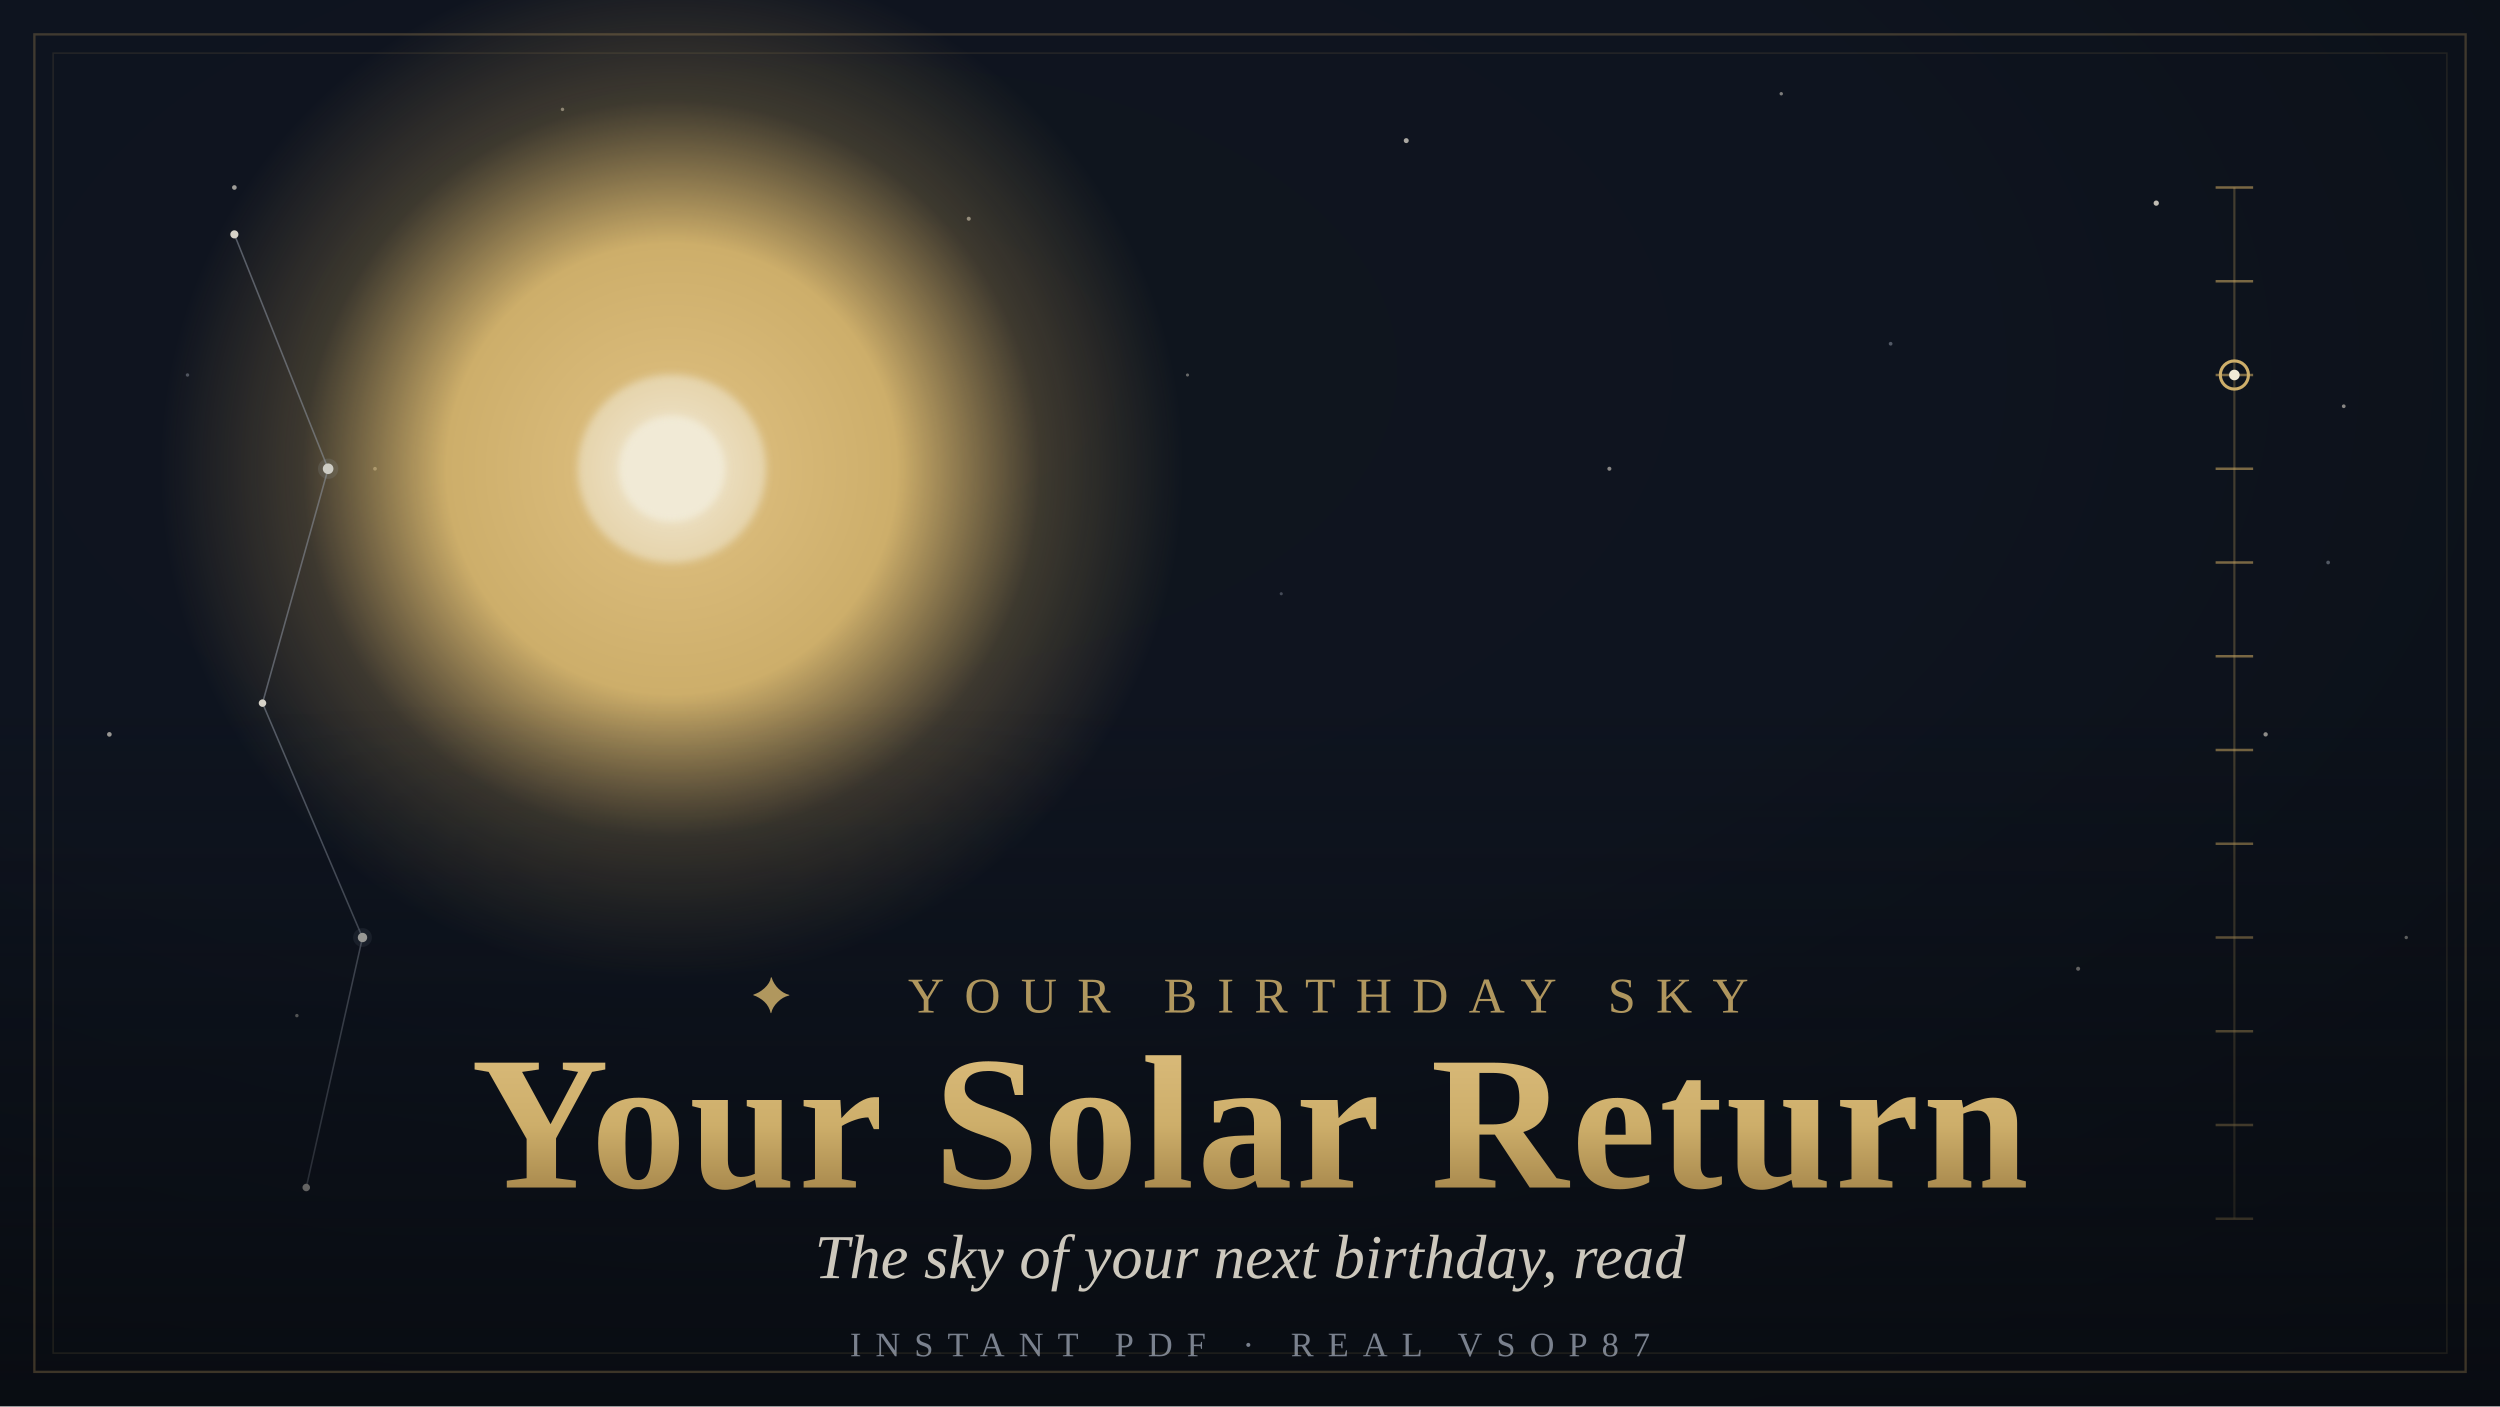
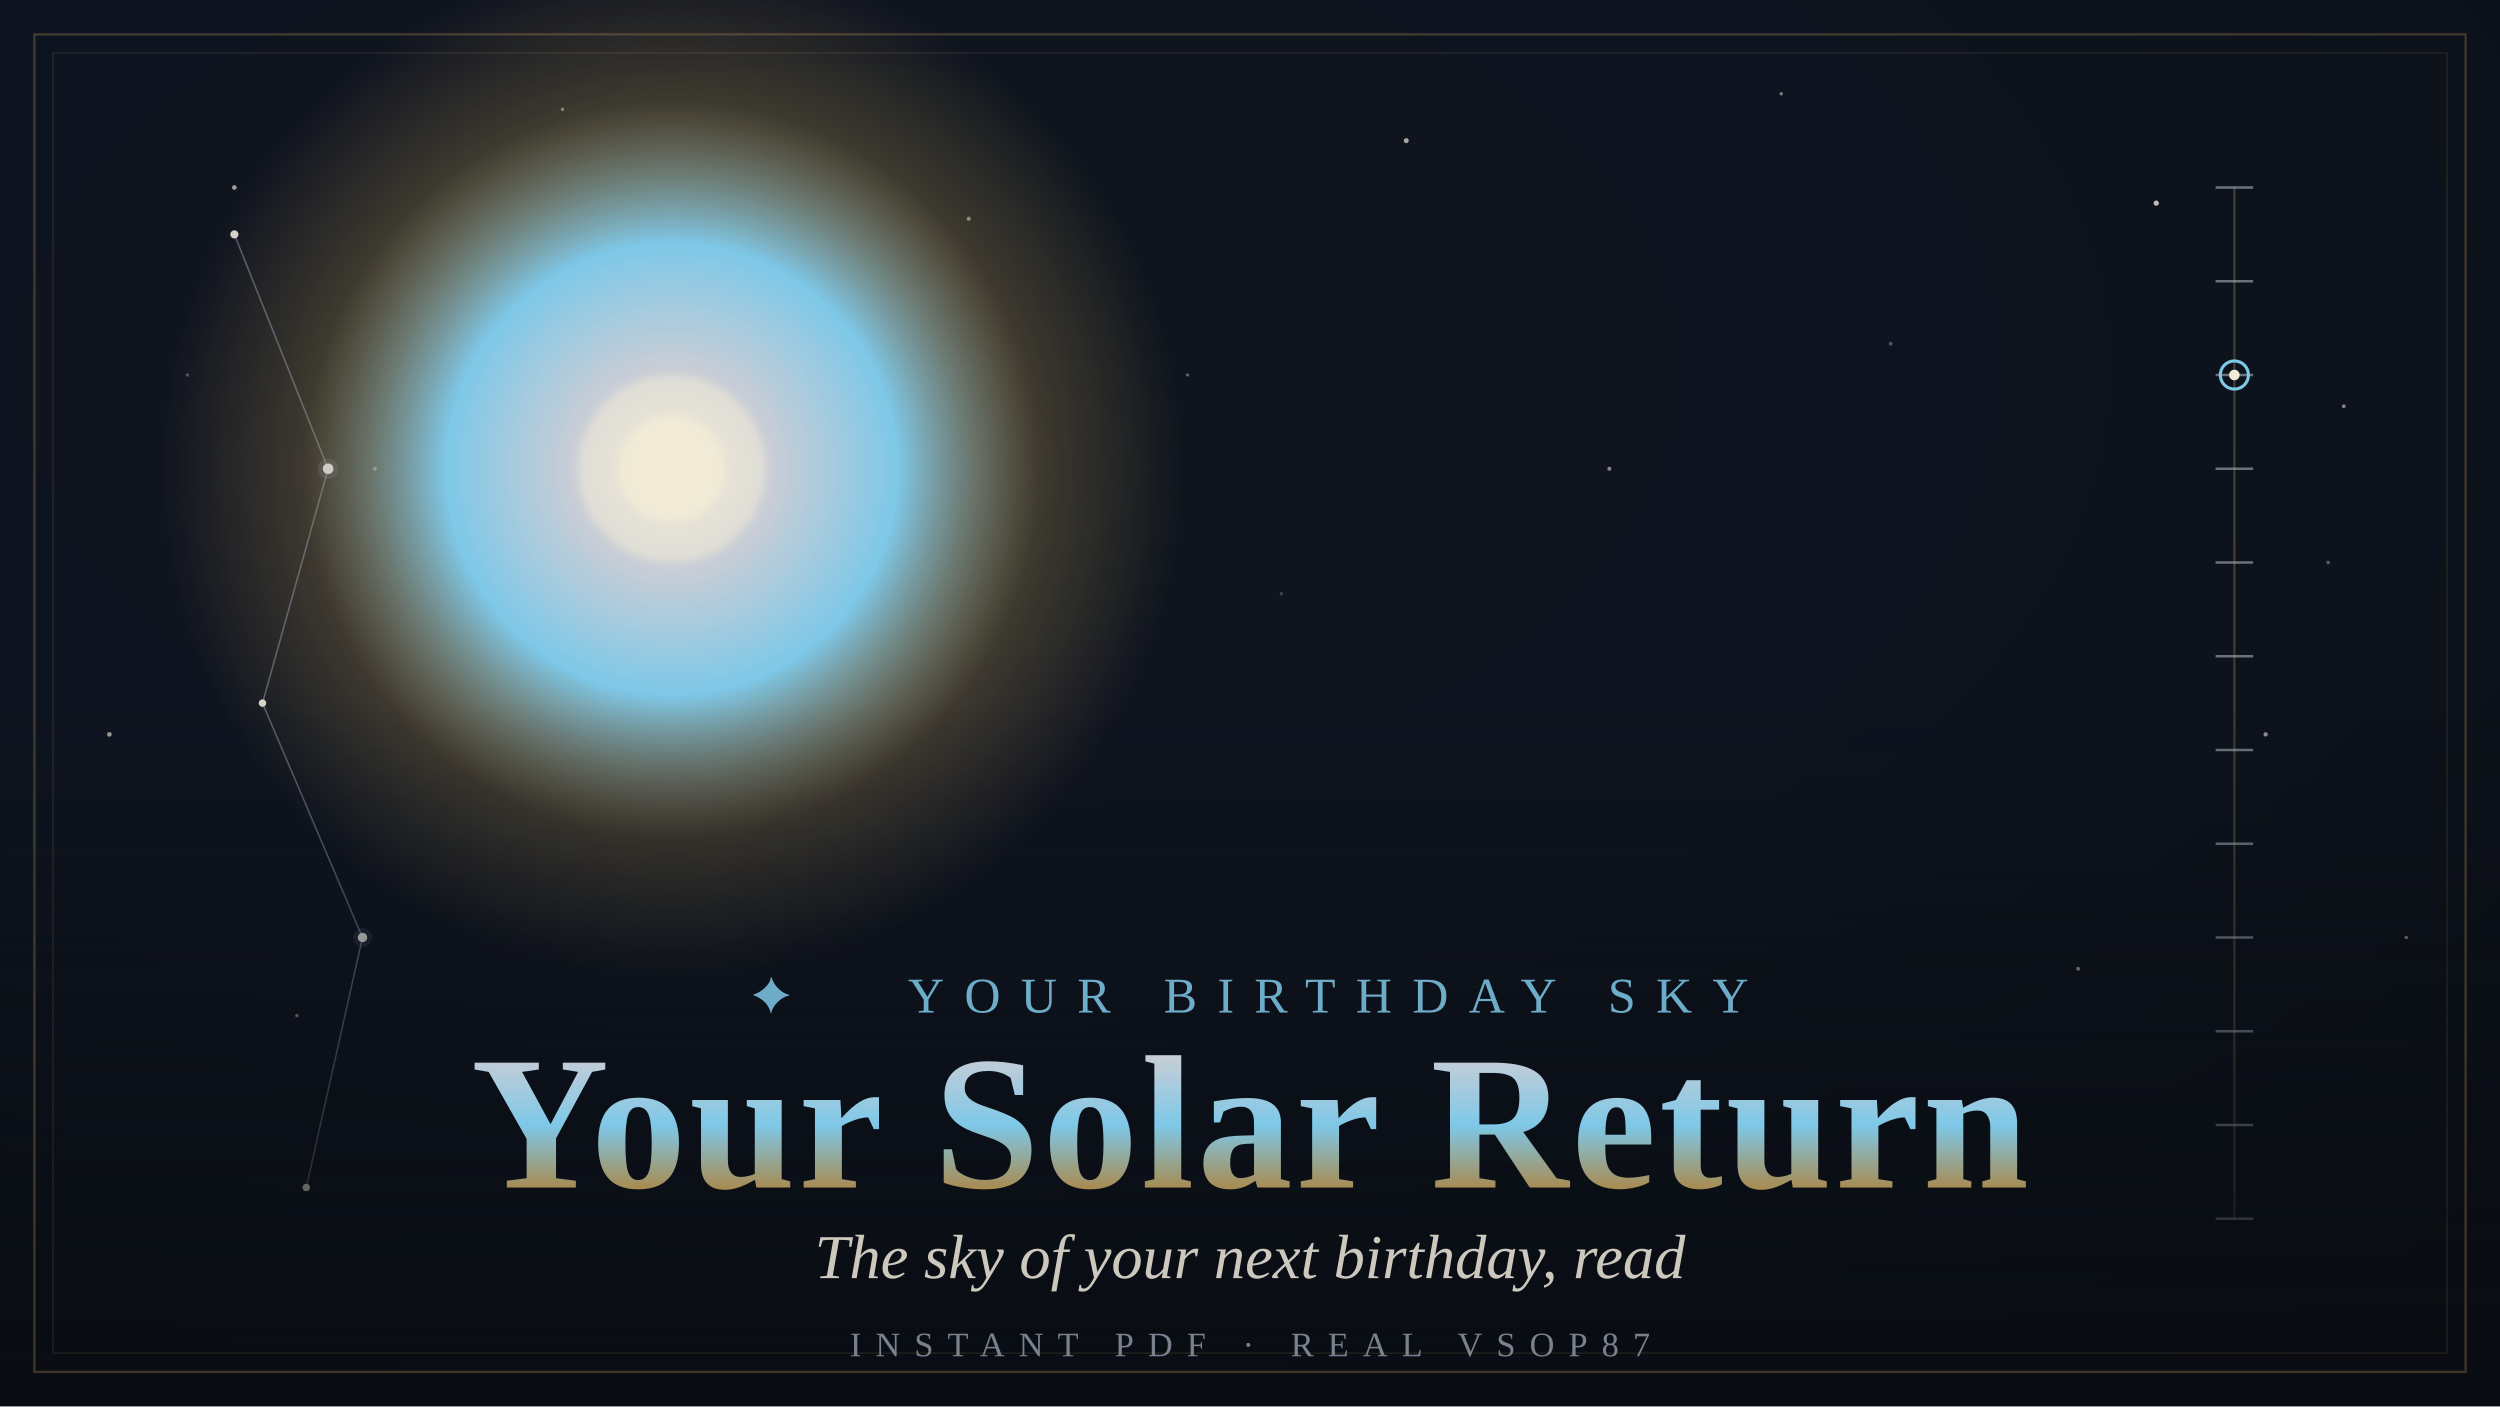
<svg xmlns="http://www.w3.org/2000/svg" viewBox="0 0 1600 900" width="1600" height="900" role="img" aria-label="Your Solar Return — the sky of your next birthday, dated and read">
  <defs>
    <radialGradient id="sr-void" cx="34%" cy="26%" r="95%">
      <stop offset="0%" stop-color="#10151E" />
      <stop offset="46%" stop-color="#0E141F" />
      <stop offset="100%" stop-color="#0A0E14" />
    </radialGradient>
    <radialGradient id="sr-sun" cx="50%" cy="50%" r="50%">
      <stop offset="0%" stop-color="#F1EAD6" />
-       <stop offset="20%" stop-color="#D8B978" />
-       <stop offset="44%" stop-color="#CDAE6A" />
+       <stop offset="20%" stop-color="#C8CDD6" />
+       <stop offset="44%" stop-color="#7EC8E8" />
      <stop offset="72%" stop-color="rgba(194,160,94,0.26)" />
      <stop offset="100%" stop-color="rgba(194,160,94,0)" />
    </radialGradient>
    <linearGradient id="sr-gold" x1="0" y1="0" x2="0" y2="1">
-       <stop offset="0%" stop-color="#D8B978" />
-       <stop offset="52%" stop-color="#CDAE6A" />
+       <stop offset="0%" stop-color="#C8CDD6" />
+       <stop offset="52%" stop-color="#7EC8E8" />
      <stop offset="100%" stop-color="#A98A4E" />
    </linearGradient>
    <linearGradient id="sr-scrim" x1="0" y1="0" x2="0" y2="1">
      <stop offset="0%" stop-color="rgba(9,12,18,0)" />
      <stop offset="68%" stop-color="rgba(9,12,18,0.55)" />
      <stop offset="100%" stop-color="rgba(9,12,18,0.92)" />
    </linearGradient>
    <filter id="sr-soft" x="-30%" y="-30%" width="160%" height="160%">
      <feGaussianBlur stdDeviation="2.4" />
    </filter>
  </defs>
  <rect width="1600" height="900" fill="url(#sr-void)" />
  <g fill="#ECE6D8">
    <circle cx="150" cy="120" r="1.5" opacity="0.65" />
    <circle cx="360" cy="70" r="1.1" opacity="0.5" />
    <circle cx="620" cy="140" r="1.3" opacity="0.55" />
    <circle cx="900" cy="90" r="1.6" opacity="0.7" />
    <circle cx="1140" cy="60" r="1.1" opacity="0.5" />
    <circle cx="1380" cy="130" r="1.7" opacity="0.8" />
    <circle cx="1500" cy="260" r="1.2" opacity="0.55" />
    <circle cx="1450" cy="470" r="1.4" opacity="0.6" />
    <circle cx="1540" cy="600" r="1.1" opacity="0.5" />
    <circle cx="760" cy="240" r="1" opacity="0.4" />
    <circle cx="1030" cy="300" r="1.3" opacity="0.55" />
    <circle cx="240" cy="300" r="1.2" opacity="0.5" />
    <circle cx="70" cy="470" r="1.5" opacity="0.65" />
    <circle cx="190" cy="650" r="1.1" opacity="0.5" />
    <circle cx="1330" cy="620" r="1.3" opacity="0.55" />
  </g>
  <g fill="#969EAC">
    <circle cx="500" cy="280" r="1.1" opacity="0.5" />
    <circle cx="820" cy="380" r="1" opacity="0.4" />
    <circle cx="1210" cy="220" r="1.2" opacity="0.5" />
    <circle cx="120" cy="240" r="1.1" opacity="0.45" />
    <circle cx="1490" cy="360" r="1.2" opacity="0.5" />
  </g>
  <circle cx="430" cy="300" r="330" fill="url(#sr-sun)" />
  <circle cx="430" cy="300" r="60" fill="#F1EAD6" opacity="0.5" filter="url(#sr-soft)" />
  <circle cx="430" cy="300" r="34" fill="#F1EAD6" filter="url(#sr-soft)" />
  <g stroke="#969EAC" stroke-width="1" fill="none" opacity="0.5">
    <polyline points="150,150 210,300 168,450 232,600 196,760" />
  </g>
  <g fill="#D6D2C8">
    <circle cx="150" cy="150" r="2.6" />
    <circle cx="210" cy="300" r="3.4" />
    <circle cx="168" cy="450" r="2.4" />
    <circle cx="232" cy="600" r="3" />
    <circle cx="196" cy="760" r="2.4" />
  </g>
  <g fill="#9AA6B4" opacity="0.85">
    <circle cx="210" cy="300" r="6.5" opacity="0.18" />
    <circle cx="232" cy="600" r="6" opacity="0.16" />
  </g>
  <g transform="translate(1430 0)">
    <line x1="0" y1="120" x2="0" y2="780" stroke="rgba(194,160,94,0.30)" stroke-width="1.4" />
-     <g stroke="#C2A05E" stroke-width="1.6" opacity="0.6">
+     <g stroke="#A8B0BC" stroke-width="1.6" opacity="0.6">
      <line x1="-12" y1="120" x2="12" y2="120" />
      <line x1="-12" y1="180" x2="12" y2="180" />
      <line x1="-12" y1="240" x2="12" y2="240" />
      <line x1="-12" y1="300" x2="12" y2="300" />
      <line x1="-12" y1="360" x2="12" y2="360" />
      <line x1="-12" y1="420" x2="12" y2="420" />
      <line x1="-12" y1="480" x2="12" y2="480" />
      <line x1="-12" y1="540" x2="12" y2="540" />
      <line x1="-12" y1="600" x2="12" y2="600" />
      <line x1="-12" y1="660" x2="12" y2="660" />
      <line x1="-12" y1="720" x2="12" y2="720" />
      <line x1="-12" y1="780" x2="12" y2="780" />
    </g>
    <line x1="-20" y1="240" x2="20" y2="240" stroke="url(#sr-gold)" stroke-width="3.4" />
-     <circle cx="0" cy="240" r="9" fill="none" stroke="#CDAE6A" stroke-width="2" />
+     <circle cx="0" cy="240" r="9" fill="none" stroke="#7EC8E8" stroke-width="2" />
    <circle cx="0" cy="240" r="3.4" fill="#F1EAD6" />
  </g>
  <rect y="450" width="1600" height="450" fill="url(#sr-scrim)" />
  <g text-anchor="middle" font-family="'Cinzel', 'Cormorant Garamond', Georgia, 'Times New Roman', serif">
-     <text x="800" y="648" font-size="32" letter-spacing="13" fill="#CDAE6A" opacity="0.85">✦   YOUR BIRTHDAY SKY</text>
+     <text x="800" y="648" font-size="32" letter-spacing="13" fill="#7EC8E8" opacity="0.85">✦   YOUR BIRTHDAY SKY</text>
    <text x="800" y="760" font-size="122" font-weight="600" fill="url(#sr-gold)" letter-spacing="2">Your Solar Return</text>
    <text x="800" y="818" font-size="40" font-style="italic" fill="#ECE6D8" opacity="0.86" font-family="'Cormorant Garamond', Georgia, 'Times New Roman', serif">The sky of your next birthday, read</text>
    <text x="800" y="868" font-size="22" letter-spacing="9" fill="#969EAC" opacity="0.8">INSTANT PDF · REAL VSOP87</text>
  </g>
  <rect x="22" y="22" width="1556" height="856" fill="none" stroke="rgba(194,160,94,0.28)" stroke-width="1.5" />
  <rect x="34" y="34" width="1532" height="832" fill="none" stroke="rgba(194,160,94,0.12)" stroke-width="1" />
</svg>
